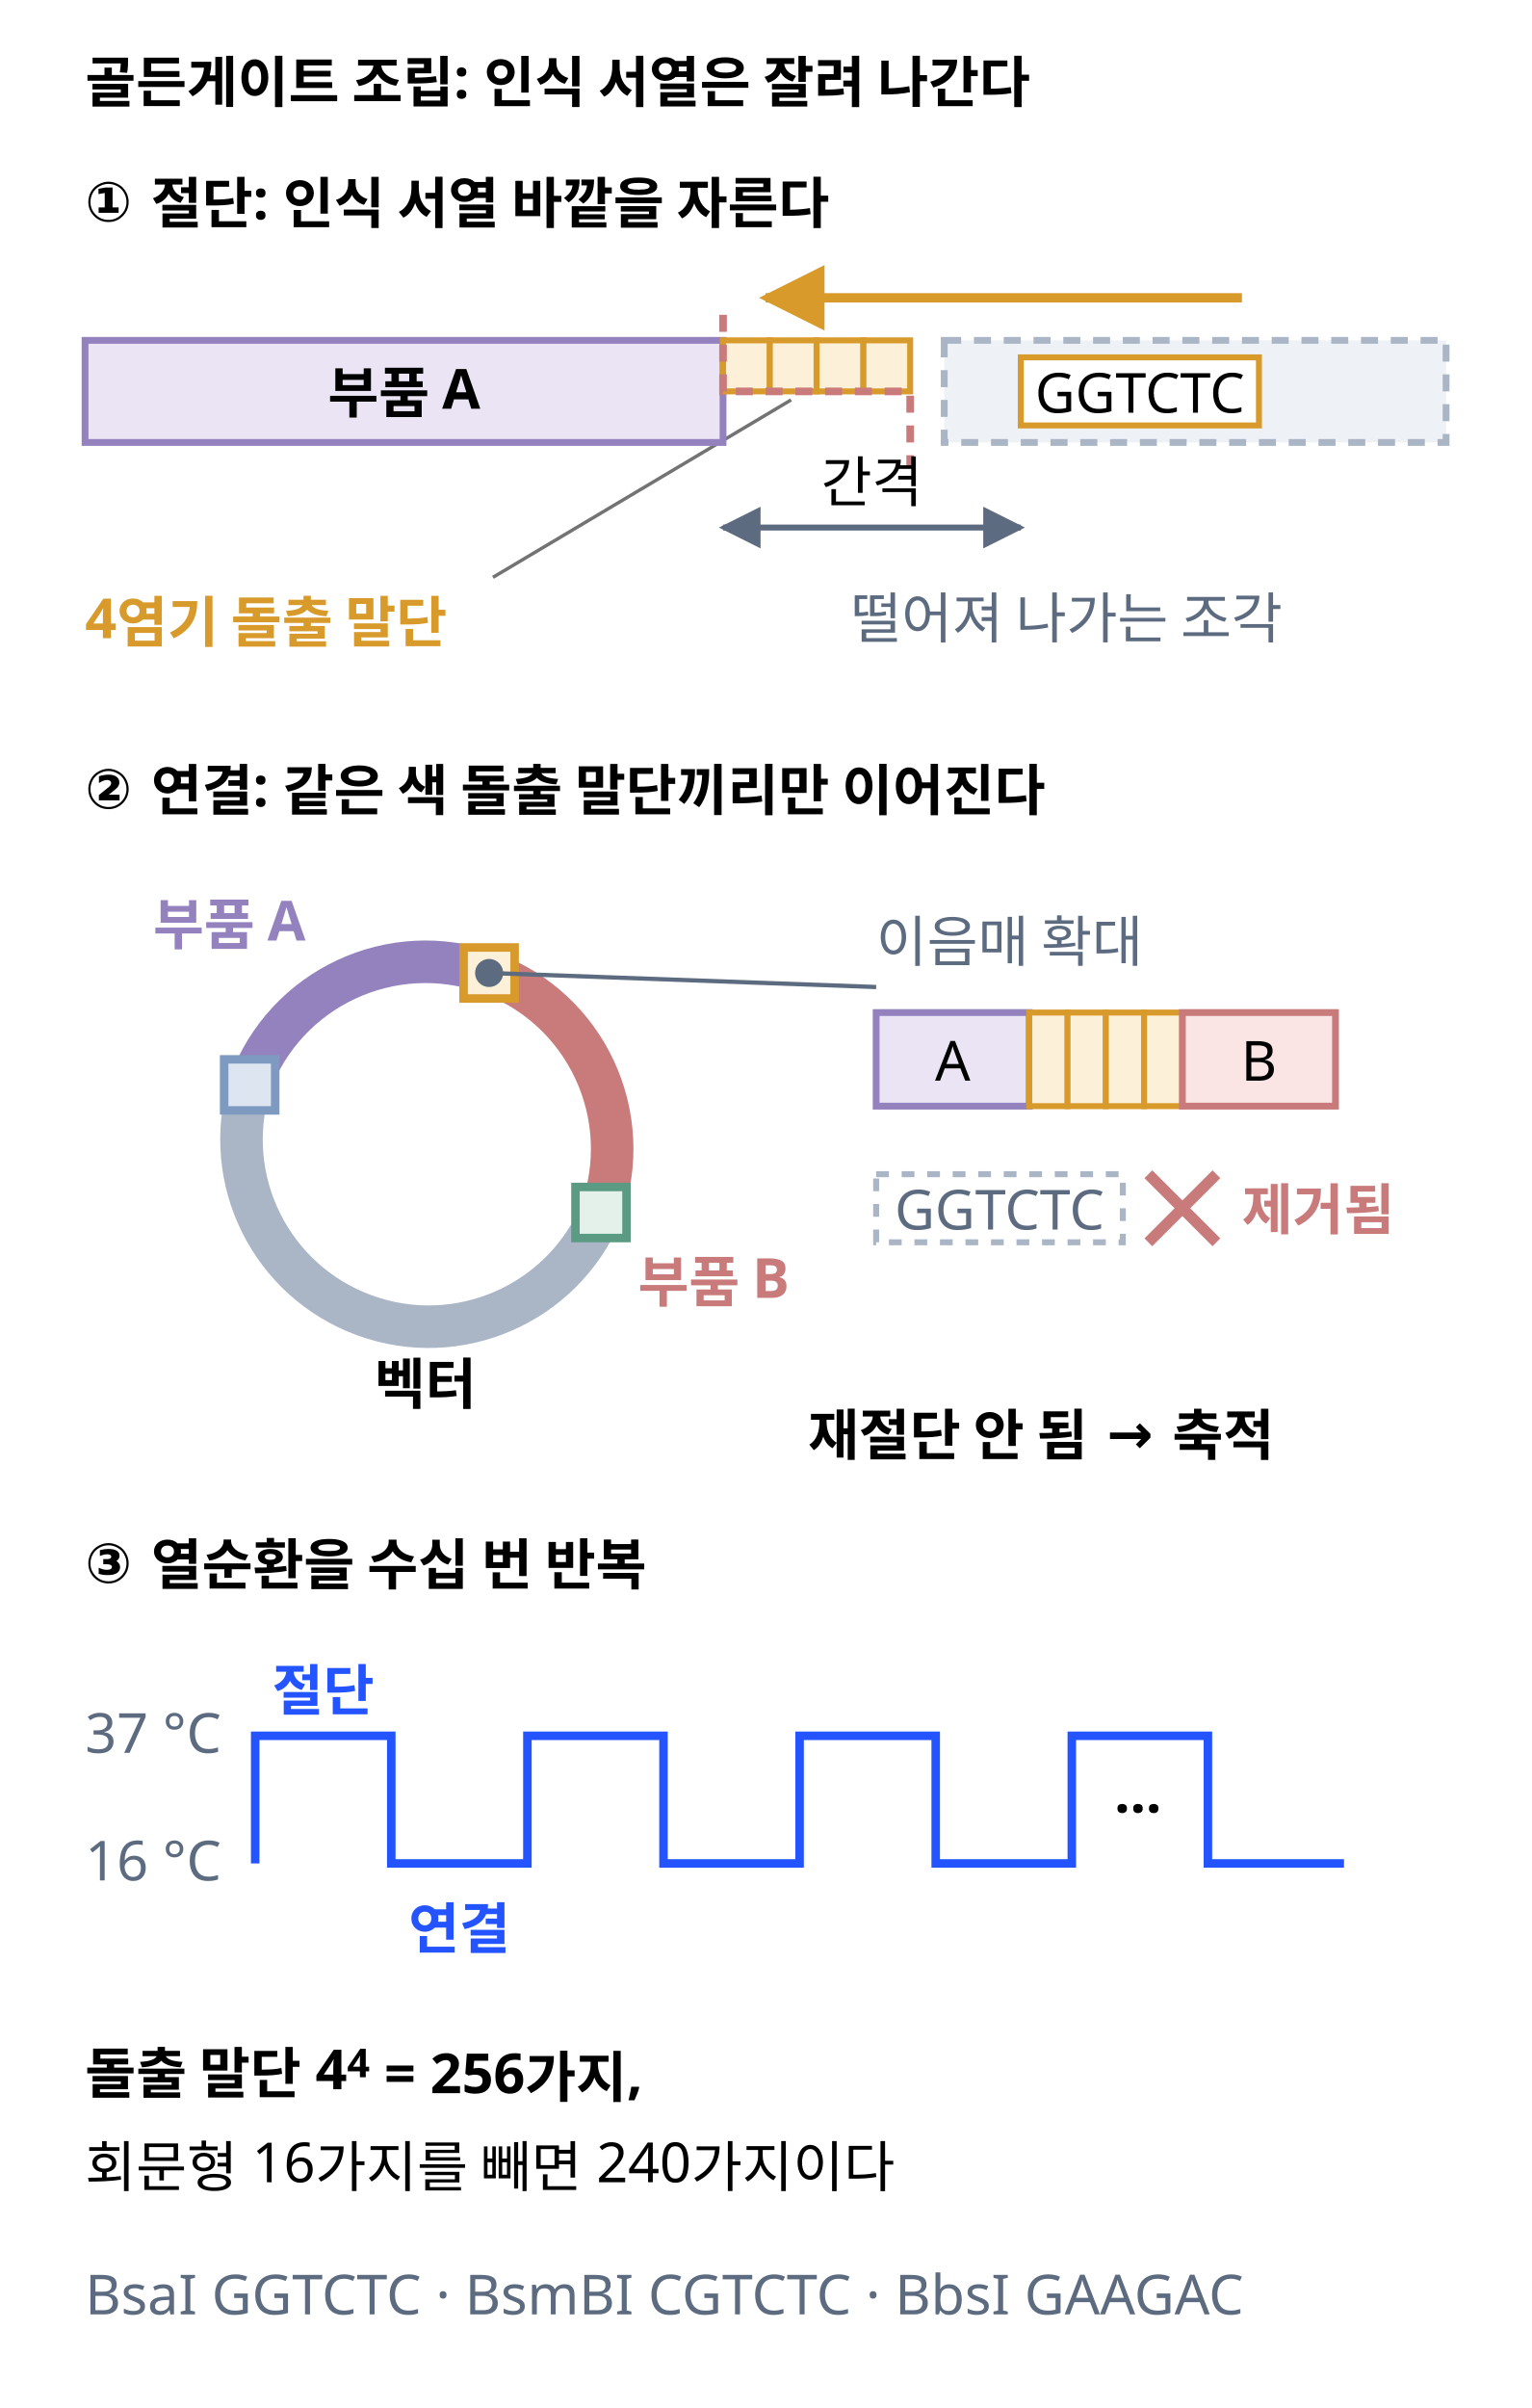
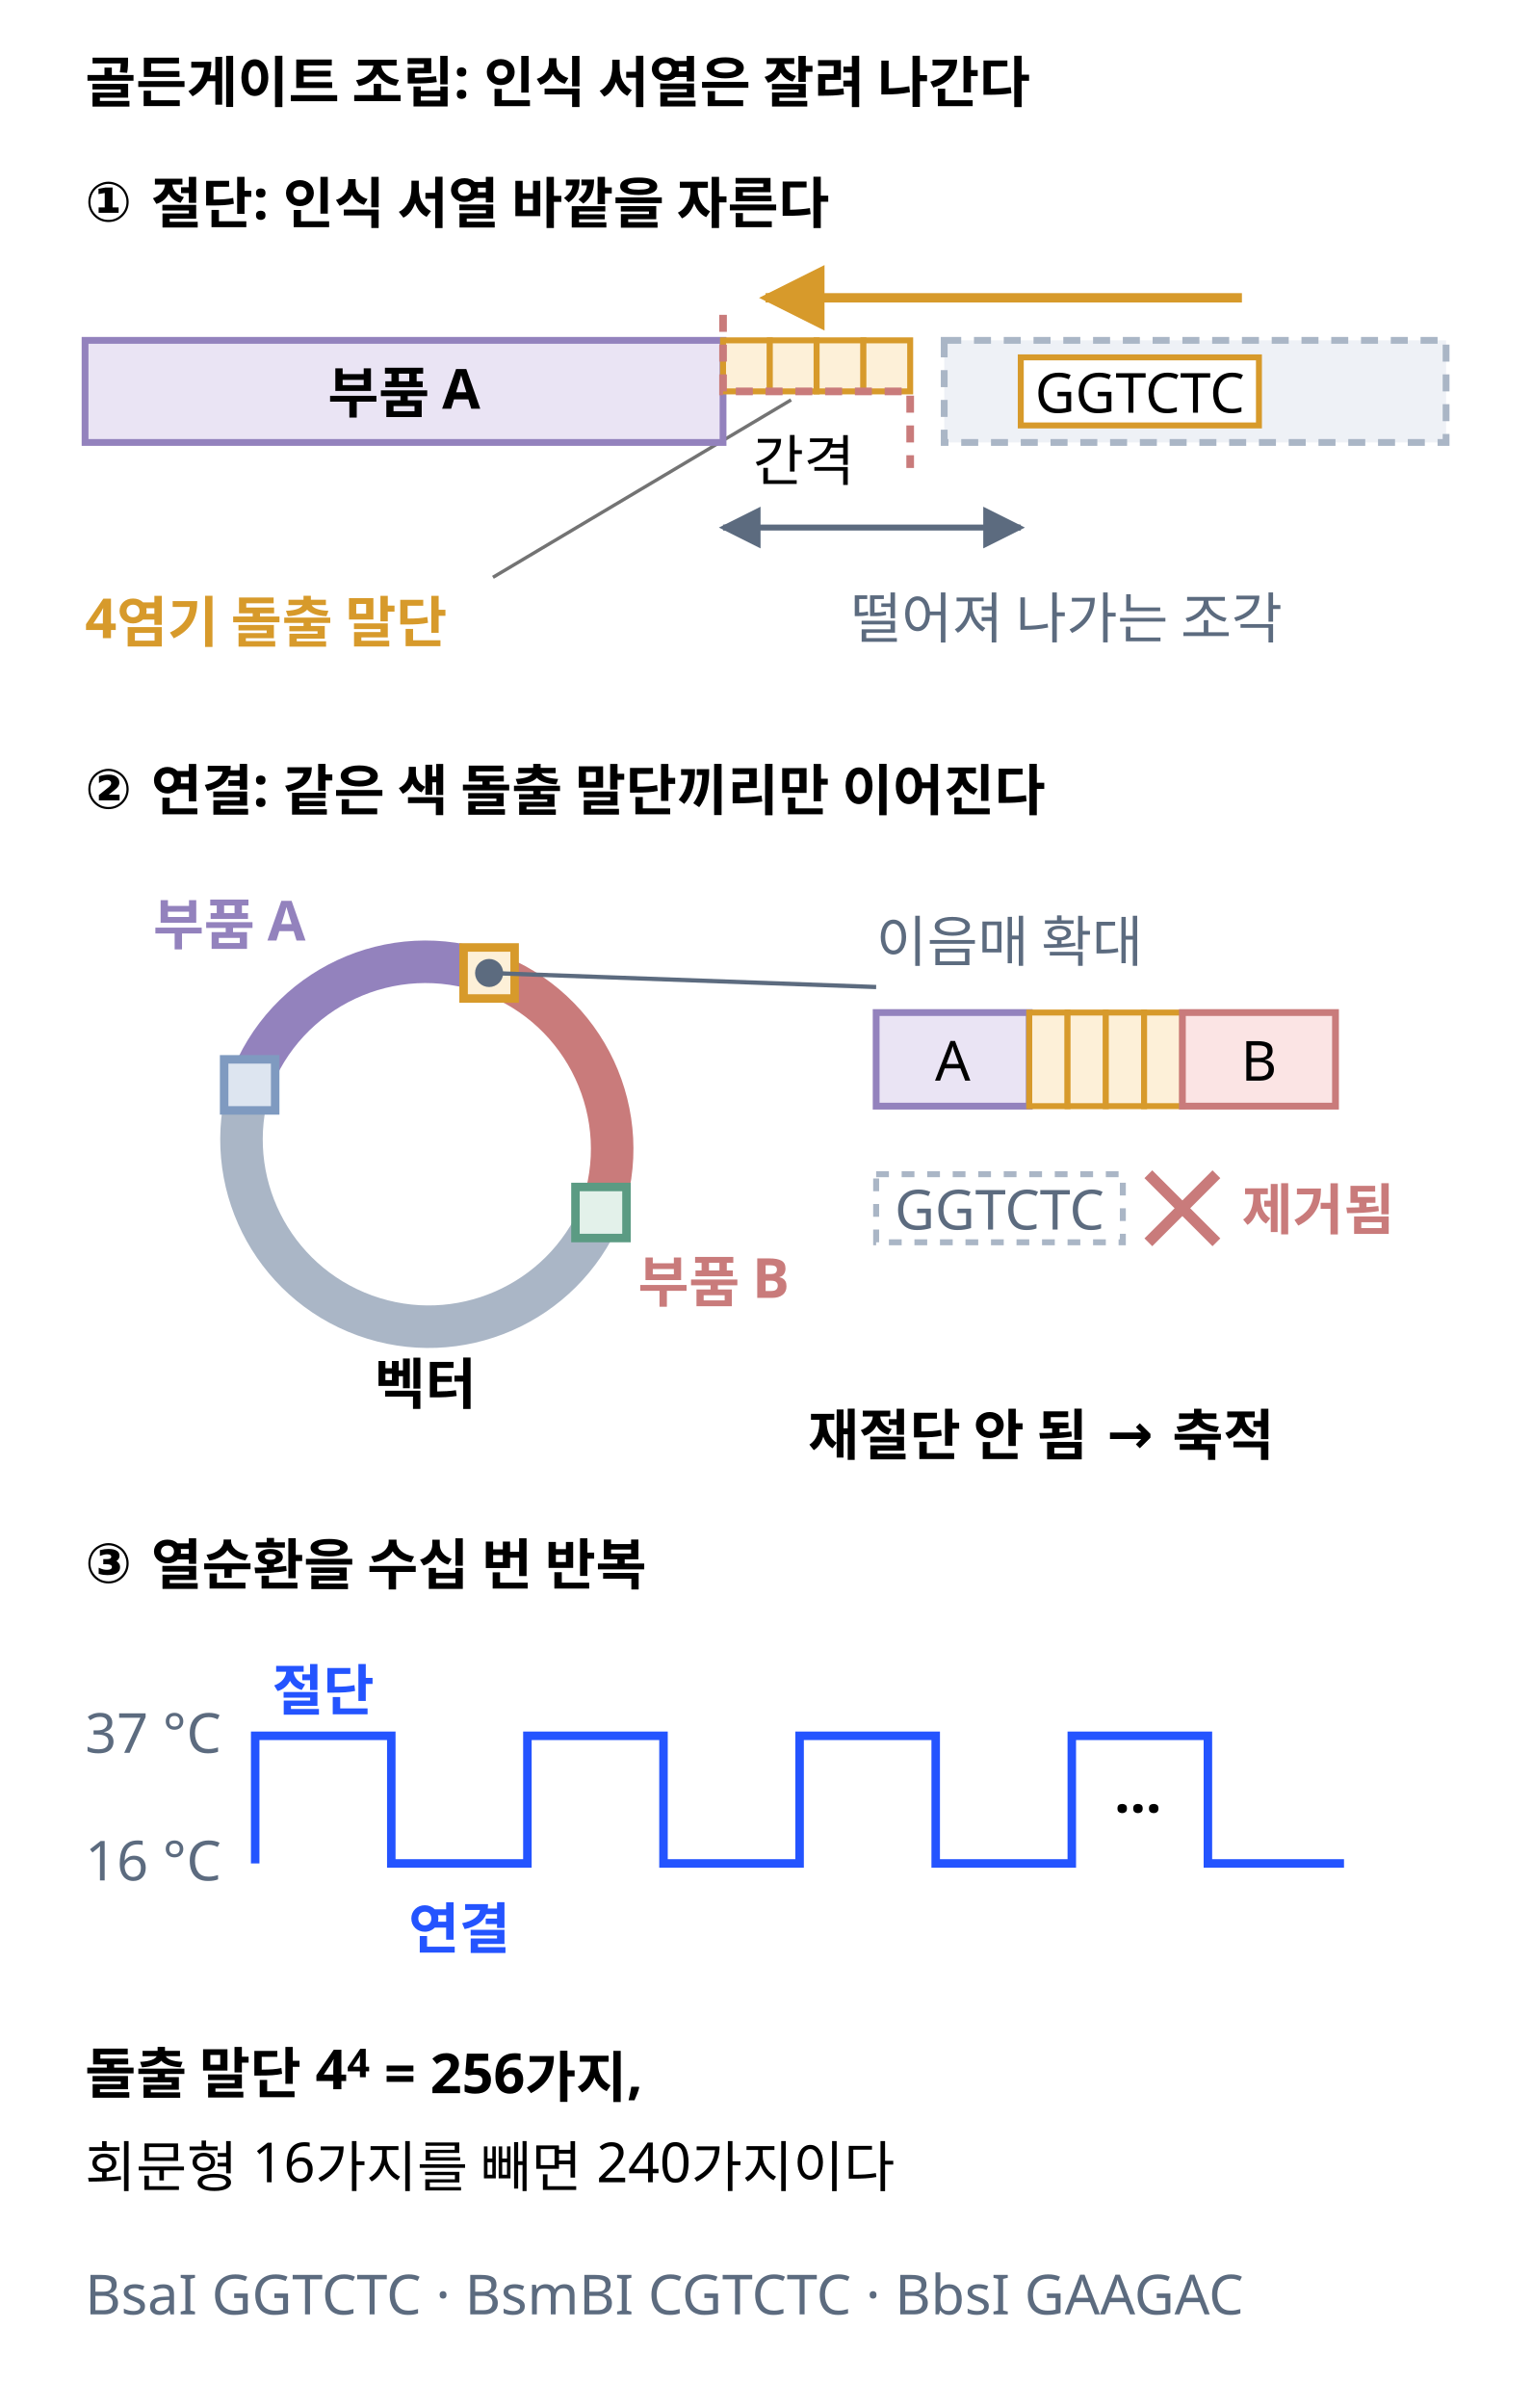
<svg xmlns="http://www.w3.org/2000/svg" class="si si-illus" viewBox="0 0 360 566" style="max-width:360px;color:var(--si-ink,var(--text,#1f2328))" role="img" aria-labelledby="golden-gate-assembly-t" font-family="'Pretendard','Noto Sans KR','Apple SD Gothic Neo',sans-serif" font-size="13" fill="currentColor">
  <defs>
    <marker id="golden-gate-assembly-ar" viewBox="0 0 10 10" refX="9" refY="5" markerWidth="7" markerHeight="7" orient="auto-start-reverse">
      <path d="M0,0L10,5L0,10z" style="fill:var(--si-amber-s,#d79a2b)" />
    </marker>
    <marker id="golden-gate-assembly-ar-1" viewBox="0 0 10 10" refX="9" refY="5" markerWidth="7" markerHeight="7" orient="auto-start-reverse">
      <path d="M0,0L10,5L0,10z" style="fill:var(--si-general,#5c6b7f)" />
    </marker>
  </defs>
  <line x1="186" y1="94" x2="115.9" y2="135.7" class="si-leader" style="stroke:currentColor" stroke-opacity="0.55" stroke-width="0.8" />
  <text x="20" y="24" font-weight="700">골든게이트 조립: 인식 서열은 잘려 나간다</text>
  <text x="20" y="52" font-weight="700">① 절단: 인식 서열 바깥을 자른다</text>
  <rect x="20" y="80" width="150" height="24" style="stroke:var(--si-violet-s,#9382bd);fill:var(--si-violet-f,#eae4f4)" stroke-width="1.6" />
  <text x="95" y="97" text-anchor="middle" font-weight="700">부품 A</text>
  <rect x="170" y="80" width="11" height="12" style="stroke:var(--si-amber-s,#d79a2b);fill:var(--si-amber-f,#fdf0d8)" stroke-width="1.4" />
  <rect x="181" y="80" width="11" height="12" style="stroke:var(--si-amber-s,#d79a2b);fill:var(--si-amber-f,#fdf0d8)" stroke-width="1.4" />
  <rect x="192" y="80" width="11" height="12" style="stroke:var(--si-amber-s,#d79a2b);fill:var(--si-amber-f,#fdf0d8)" stroke-width="1.4" />
  <rect x="203" y="80" width="11" height="12" style="stroke:var(--si-amber-s,#d79a2b);fill:var(--si-amber-f,#fdf0d8)" stroke-width="1.4" />
  <rect x="222" y="80" width="118" height="24" style="stroke:var(--si-gray-s,#aab6c6);fill:var(--si-gray-f,#eef1f6)" stroke-width="1.6" stroke-dasharray="4 3" />
  <rect x="240" y="84" width="56" height="16" style="stroke:var(--si-amber-s,#d79a2b);fill:var(--si-bg,#ffffff)" stroke-width="1.4" />
  <text x="268" y="97" text-anchor="middle">GGTCTC</text>
  <line x1="292" y1="70" x2="180" y2="70" style="stroke:var(--si-amber-s,#d79a2b);fill:none" stroke-width="2.2" marker-end="url(#golden-gate-assembly-ar)" />
  <polyline points="170,74 170,92 214,92 214,110" style="stroke:var(--si-rose-s,#c97b7b);fill:none" stroke-width="1.8" stroke-dasharray="4 3" />
  <line x1="170" y1="124" x2="240" y2="124" style="stroke:var(--si-general,#5c6b7f);fill:none" stroke-width="1.4" marker-end="url(#golden-gate-assembly-ar-1)" marker-start="url(#golden-gate-assembly-ar-1)" />
-   <text x="205" y="118" text-anchor="middle">간격</text>
+   <text x="189" y="113" text-anchor="middle">간격</text>
  <text x="20" y="150" font-weight="700" style="fill:var(--si-amber-s,#d79a2b)">4염기 돌출 말단</text>
  <text x="200" y="150" style="fill:var(--si-general,#5c6b7f)">떨어져 나가는 조각</text>
  <text x="20" y="190" font-weight="700">② 연결: 같은 색 돌출 말단끼리만 이어진다</text>
  <path d="M141.3 285.0 A44 44 0 0 1 58.7 255.0" style="stroke:var(--si-gray-s,#aab6c6);fill:none" stroke-width="10" />
  <path d="M58.7 255.0 A44 44 0 0 1 115.0 228.7" style="stroke:var(--si-violet-s,#9382bd);fill:none" stroke-width="10" />
  <path d="M115.0 228.7 A44 44 0 0 1 141.3 285.0" style="stroke:var(--si-rose-s,#c97b7b);fill:none" stroke-width="10" />
  <rect x="52.7" y="249" width="12" height="12" style="stroke:var(--si-blue-s,#7f9ac0);fill:var(--si-blue-f,#dde5f0)" stroke-width="2" />
  <rect x="109" y="222.7" width="12" height="12" style="stroke:var(--si-amber-s,#d79a2b);fill:var(--si-amber-f,#fdf0d8)" stroke-width="2" />
  <rect x="135.3" y="279" width="12" height="12" style="stroke:var(--si-green-s,#5b9b83);fill:var(--si-green-f,#e3f1ea)" stroke-width="2" />
  <text x="100" y="330" text-anchor="middle" font-weight="700">벡터</text>
  <text x="36" y="222" font-weight="700" style="fill:var(--si-violet-s,#9382bd)">부품 A</text>
  <text x="150" y="306" font-weight="700" style="fill:var(--si-rose-s,#c97b7b)">부품 B</text>
  <line x1="115" y1="228.7" x2="206" y2="232" style="stroke:var(--si-general,#5c6b7f);fill:none" stroke-width="1" />
  <circle cx="115" cy="228.7" r="2.5" style="stroke:var(--si-general,#5c6b7f);fill:var(--si-general,#5c6b7f)" stroke-width="1.6" />
  <text x="206" y="226" style="fill:var(--si-general,#5c6b7f)">이음매 확대</text>
  <rect x="206" y="238" width="36" height="22" style="stroke:var(--si-violet-s,#9382bd);fill:var(--si-violet-f,#eae4f4)" stroke-width="1.6" />
  <text x="224" y="254" text-anchor="middle">A</text>
  <rect x="242" y="238" width="9" height="22" style="stroke:var(--si-amber-s,#d79a2b);fill:var(--si-amber-f,#fdf0d8)" stroke-width="1.4" />
  <rect x="251" y="238" width="9" height="22" style="stroke:var(--si-amber-s,#d79a2b);fill:var(--si-amber-f,#fdf0d8)" stroke-width="1.4" />
  <rect x="260" y="238" width="9" height="22" style="stroke:var(--si-amber-s,#d79a2b);fill:var(--si-amber-f,#fdf0d8)" stroke-width="1.4" />
  <rect x="269" y="238" width="9" height="22" style="stroke:var(--si-amber-s,#d79a2b);fill:var(--si-amber-f,#fdf0d8)" stroke-width="1.4" />
  <rect x="278" y="238" width="36" height="22" style="stroke:var(--si-rose-s,#c97b7b);fill:var(--si-rose-f,#fbe4e4)" stroke-width="1.6" />
  <text x="296" y="254" text-anchor="middle">B</text>
  <rect x="206" y="276" width="58" height="16" style="stroke:var(--si-gray-s,#aab6c6);fill:var(--si-bg,#ffffff)" stroke-width="1.4" stroke-dasharray="3 3" />
  <text x="235" y="289" text-anchor="middle" style="fill:var(--si-general,#5c6b7f)">GGTCTC</text>
  <line x1="270" y1="276" x2="286" y2="292" style="stroke:var(--si-rose-s,#c97b7b);fill:none" stroke-width="2.6" />
  <line x1="270" y1="292" x2="286" y2="276" style="stroke:var(--si-rose-s,#c97b7b);fill:none" stroke-width="2.6" />
  <text x="292" y="289" font-weight="700" style="fill:var(--si-rose-s,#c97b7b)">제거됨</text>
  <text x="190" y="342" font-weight="700">재절단 안 됨 → 축적</text>
  <text x="20" y="372" font-weight="700">③ 열순환을 수십 번 반복</text>
  <polyline points="60,438 60,408 92,408 92,438 124,438 124,408 156,408 156,438 188,438 188,408 220,408 220,438 252,438 252,408 284,408 284,438 316,438" style="stroke:var(--si-accent,#2454ff);fill:none" stroke-width="2" />
  <text x="20" y="412" style="fill:var(--si-general,#5c6b7f)">37 °C</text>
  <text x="20" y="442" style="fill:var(--si-general,#5c6b7f)">16 °C</text>
  <text x="76" y="402" text-anchor="middle" font-weight="700" style="fill:var(--si-accent,#2454ff)">절단</text>
  <text x="108" y="458" text-anchor="middle" font-weight="700" style="fill:var(--si-accent,#2454ff)">연결</text>
  <text x="262" y="426" font-weight="700">…</text>
  <text x="20" y="492" font-weight="700">돌출 말단 4<tspan baseline-shift="super" font-size="72%">4</tspan> = 256가지,</text>
  <text x="20" y="514">회문형 16가지를 빼면 240가지이다</text>
  <text x="20" y="544" style="fill:var(--si-general,#5c6b7f)">BsaI GGTCTC · BsmBI CGTCTC · BbsI GAAGAC</text>
</svg>
